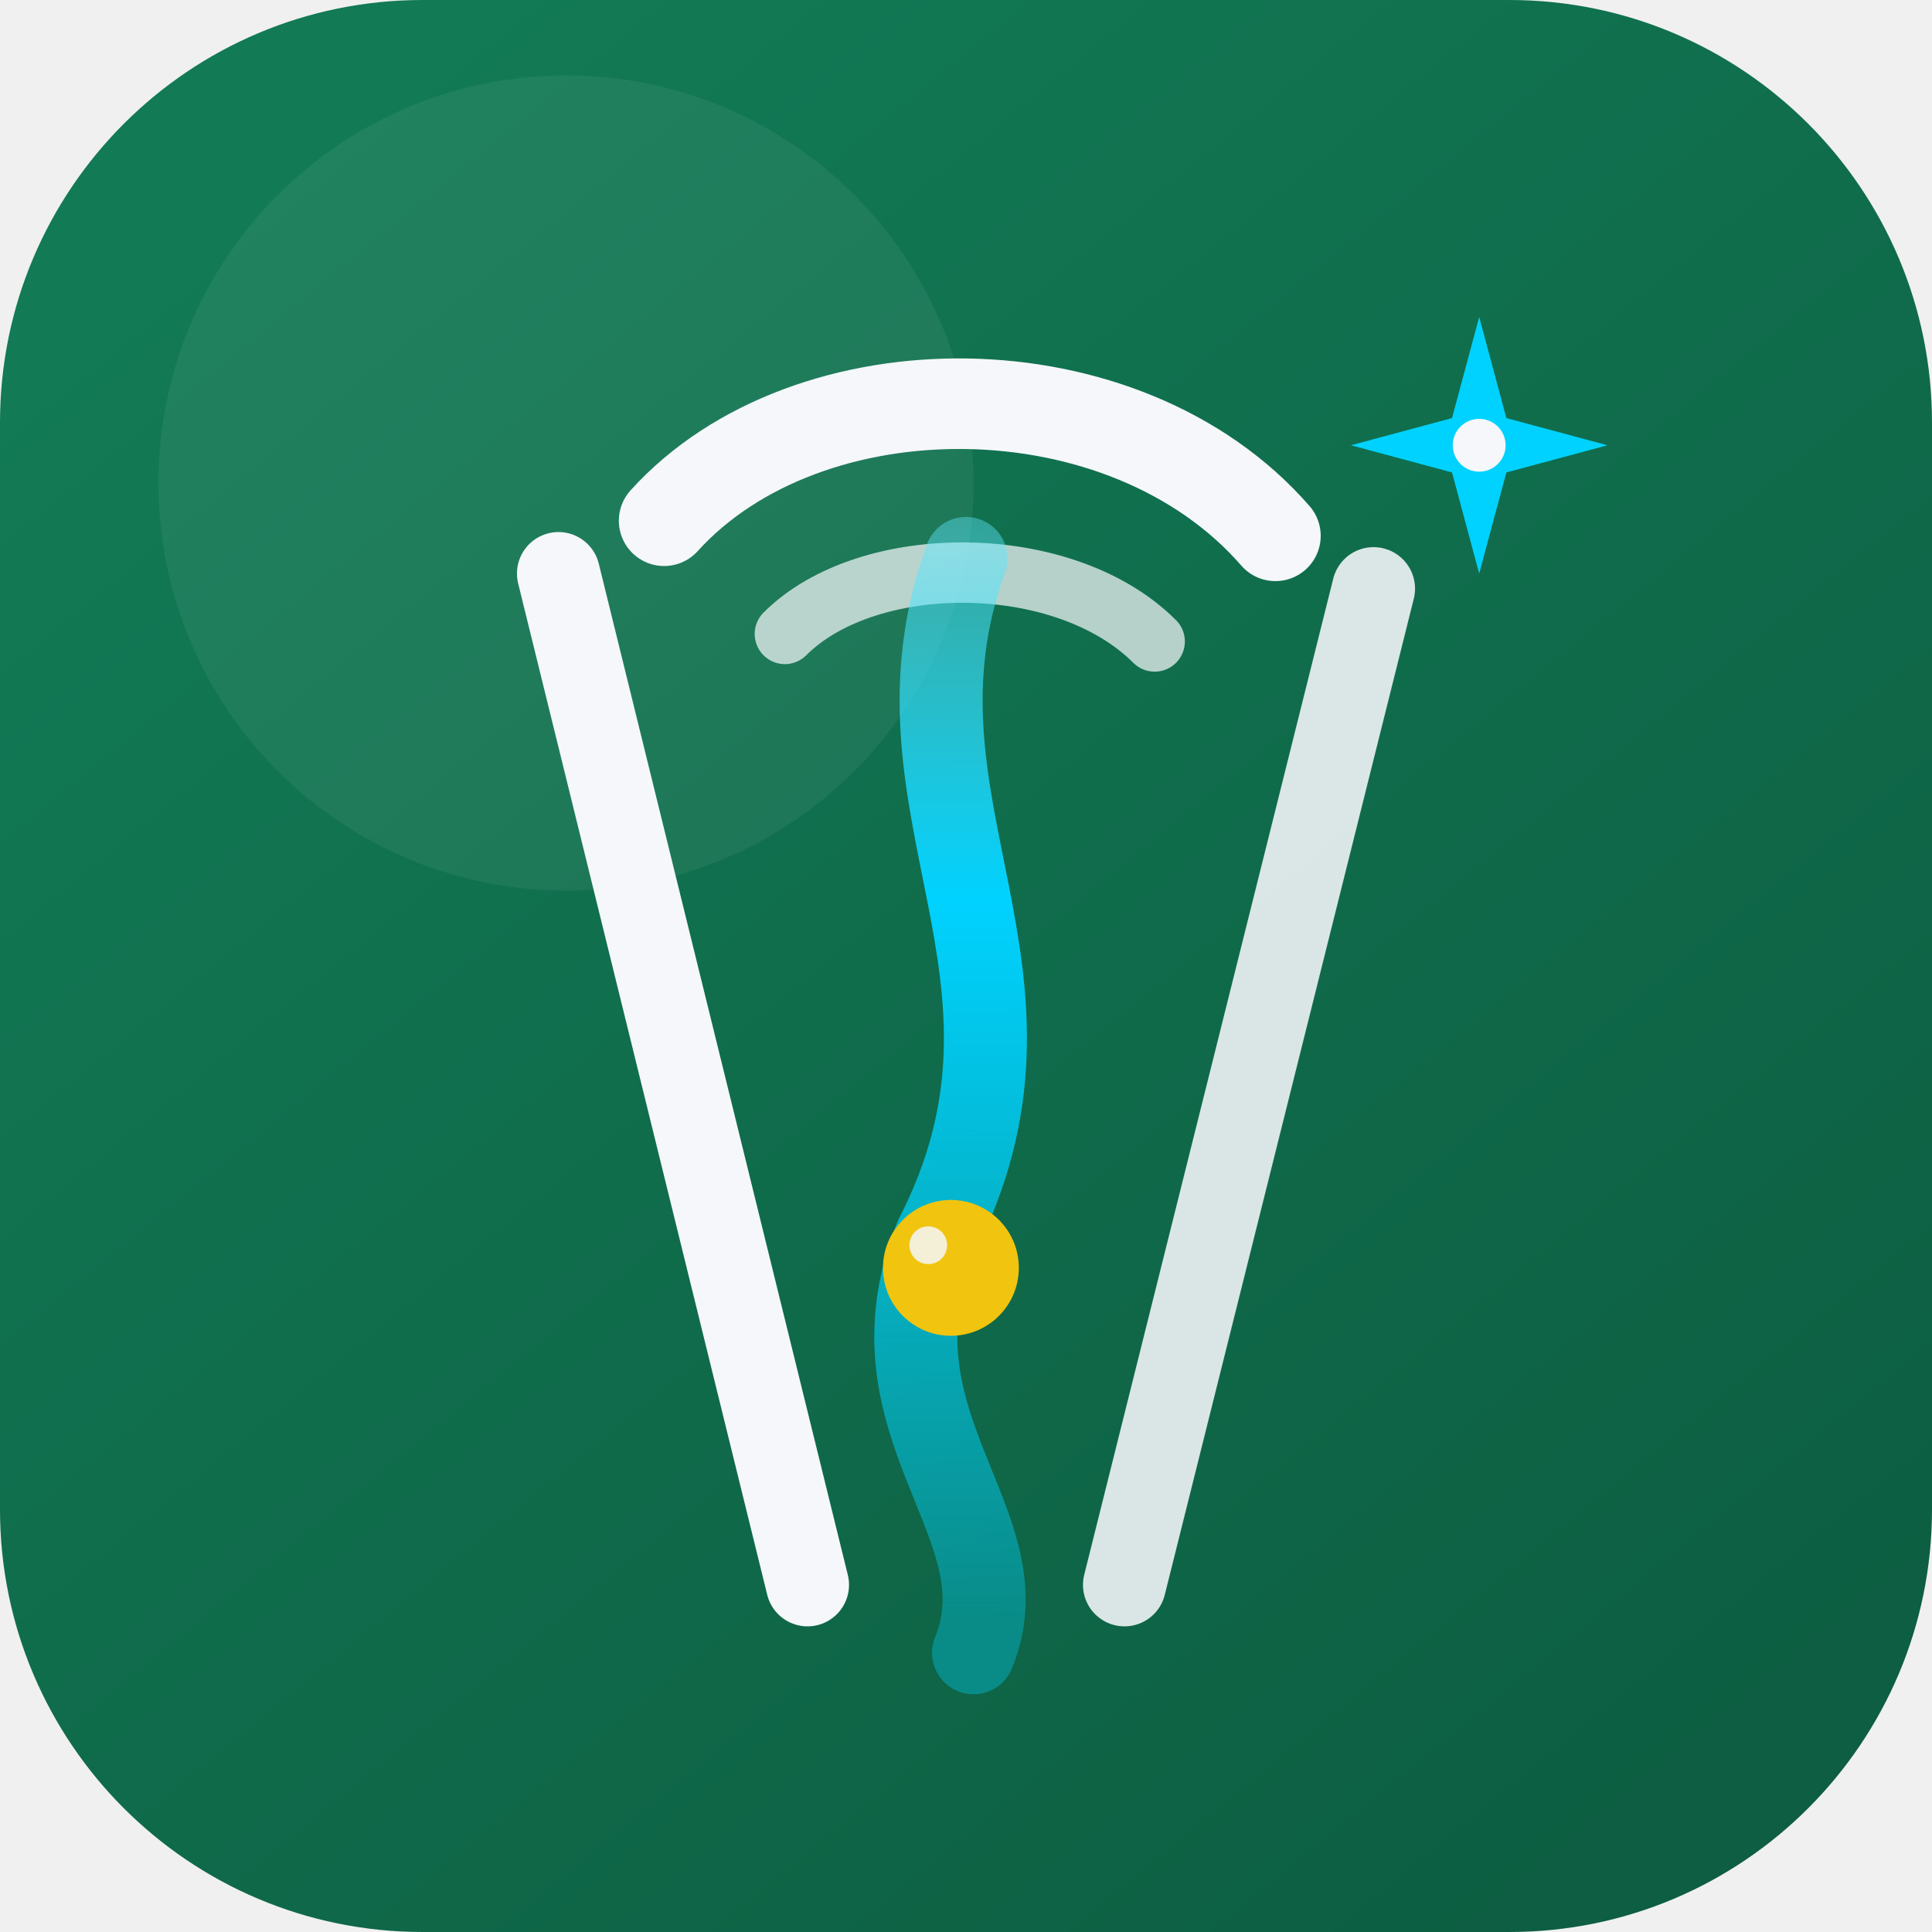
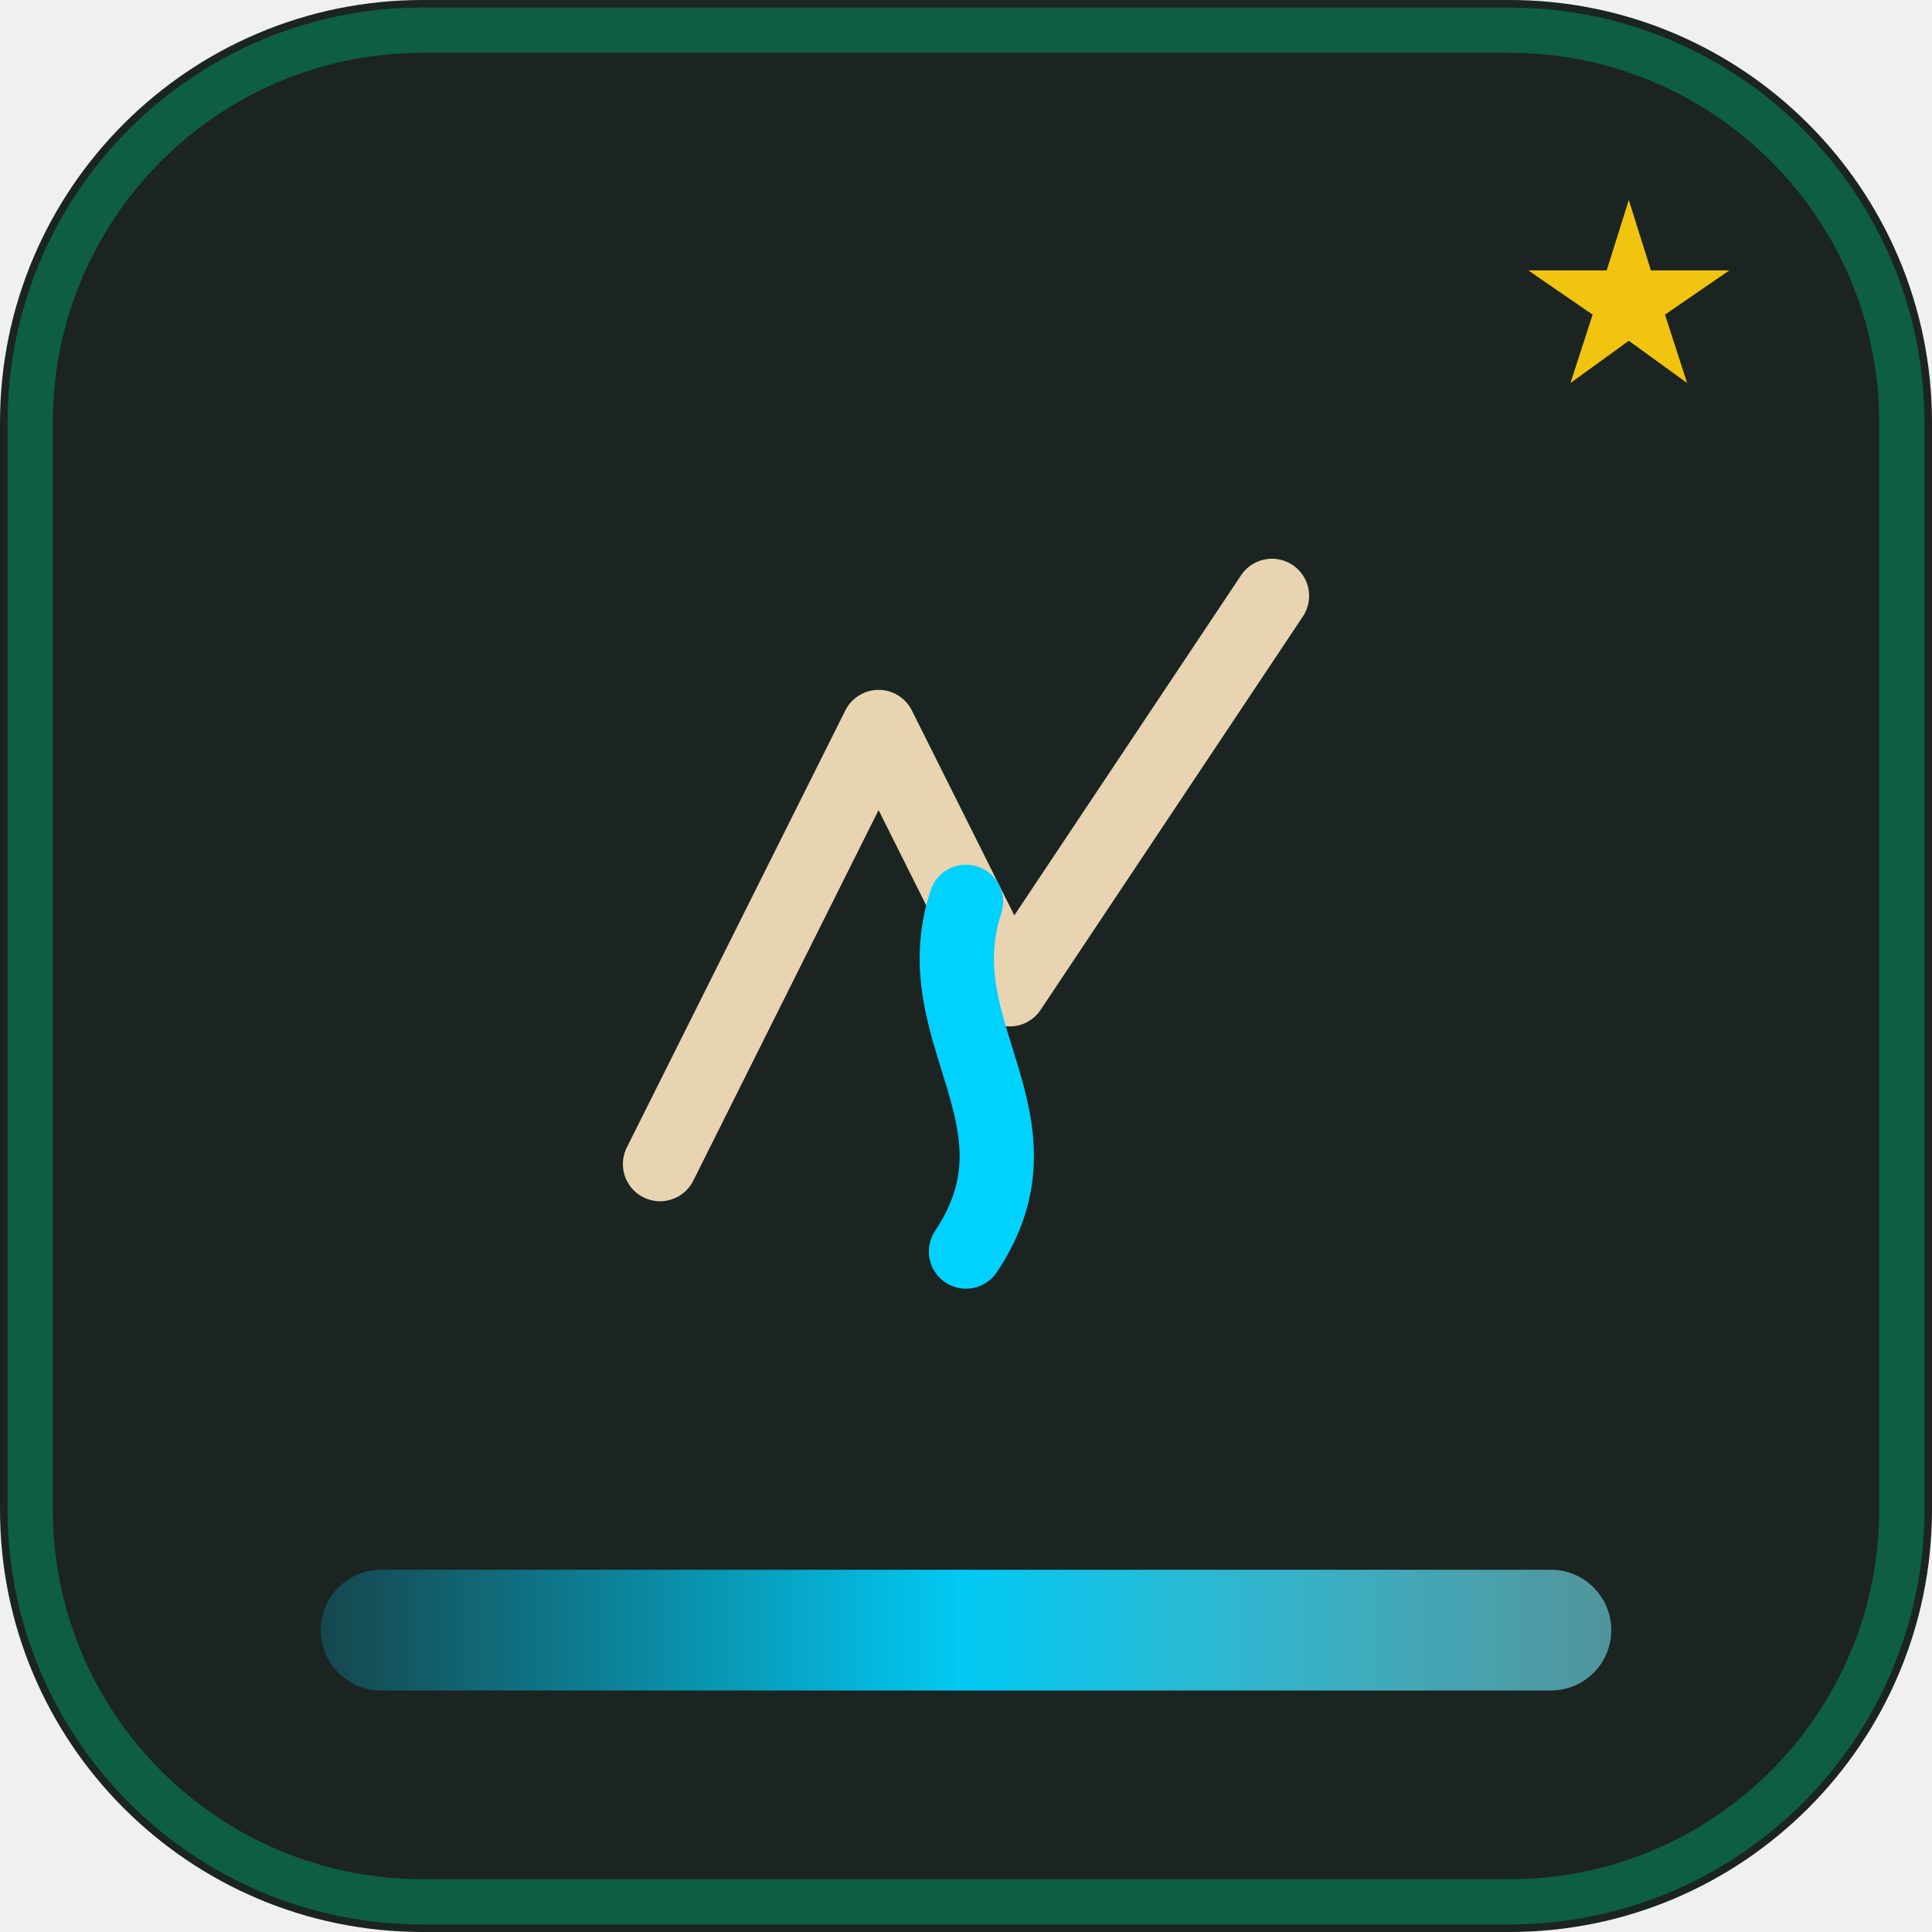
<svg xmlns="http://www.w3.org/2000/svg" viewBox="0 0 512 512" role="img" aria-label="聆涧 · LingJian">
  <defs>
-     <linearGradient id="lj-plate" x1="80" y1="40" x2="440" y2="480" gradientUnits="userSpaceOnUse">
-       <stop offset="0%" stop-color="#127A55" />
-       <stop offset="100%" stop-color="#0D5E42" />
-     </linearGradient>
-     <linearGradient id="lj-water" x1="256" y1="110" x2="256" y2="430" gradientUnits="userSpaceOnUse">
-       <stop offset="0%" stop-color="#7CF0FF" stop-opacity="0.25" />
-       <stop offset="40%" stop-color="#00D2FF" stop-opacity="1" />
-       <stop offset="100%" stop-color="#00D2FF" stop-opacity="0.35" />
+     <linearGradient id="lj-hstream" x1="85" y1="432" x2="427" y2="432" gradientUnits="userSpaceOnUse">
+       <stop offset="0%" stop-color="#00D2FF" stop-opacity="0.2" />
+       <stop offset="50%" stop-color="#00D2FF" stop-opacity="0.95" />
+       <stop offset="100%" stop-color="#7CF0FF" stop-opacity="0.55" />
    </linearGradient>
  </defs>
-   <rect width="512" height="512" rx="112" fill="url(#lj-plate)" />
-   <circle cx="150" cy="128" r="108" fill="#ffffff" opacity="0.06" />
-   <path d="M148 152 L214 420" fill="none" stroke="#F5F7FA" stroke-width="22" stroke-linecap="round" />
-   <path d="M364 156 L298 420" fill="none" stroke="#F5F7FA" stroke-width="22" stroke-linecap="round" opacity="0.88" />
-   <path d="M176 138 C214 96, 298 96, 338 142" fill="none" stroke="#F5F7FA" stroke-width="24" stroke-linecap="round" />
-   <path d="M208 168 C230 146, 282 146, 306 170" fill="none" stroke="#F5F7FA" stroke-width="16" stroke-linecap="round" opacity="0.72" />
-   <path d="M256 148 C232 214, 284 258, 248 328 C228 378, 272 404, 258 438" fill="none" stroke="url(#lj-water)" stroke-width="22" stroke-linecap="round" />
-   <circle cx="252" cy="336" r="18" fill="#F1C40F" />
-   <circle cx="246" cy="330" r="5" fill="#F5F7FA" opacity="0.85" />
-   <g transform="translate(392 118)">
-     <path d="M0-34 L7.2-7.2 L34 0 L7.2 7.2 L0 34 L-7.2 7.2 L-34 0 L-7.2-7.2 Z" fill="#00D2FF" />
-     <circle cx="0" cy="0" r="7" fill="#F5F7FA" />
-   </g>
+   <rect width="512" height="512" rx="112" fill="#1B2421" />
+   <rect x="8" y="8" width="496" height="496" rx="104" fill="none" stroke="#0D5E42" stroke-width="12" />
+   <svg x="117" y="100" width="278" height="278" viewBox="0 0 24 24" fill="none">
+     <path d="M5 18l5-10 3 6 6-9" stroke="#E8D4B0" stroke-width="1.7" stroke-linecap="round" stroke-linejoin="round" />
+     <path d="M12 12c-1 3 2 5 0 8" stroke="#00D2FF" stroke-width="1.7" stroke-linecap="round" />
+   </svg>
+   <rect x="85" y="416" width="342" height="32" rx="16" fill="url(#lj-hstream)" />
+   <polygon fill="#F1C40F" transform="translate(405 53) scale(5.33)" points="5,0 6.1,3.5 10,3.5 6.8,5.7 7.9,9.1 5,7 2.1,9.1 3.2,5.7 0,3.5 3.9,3.5" />
</svg>
